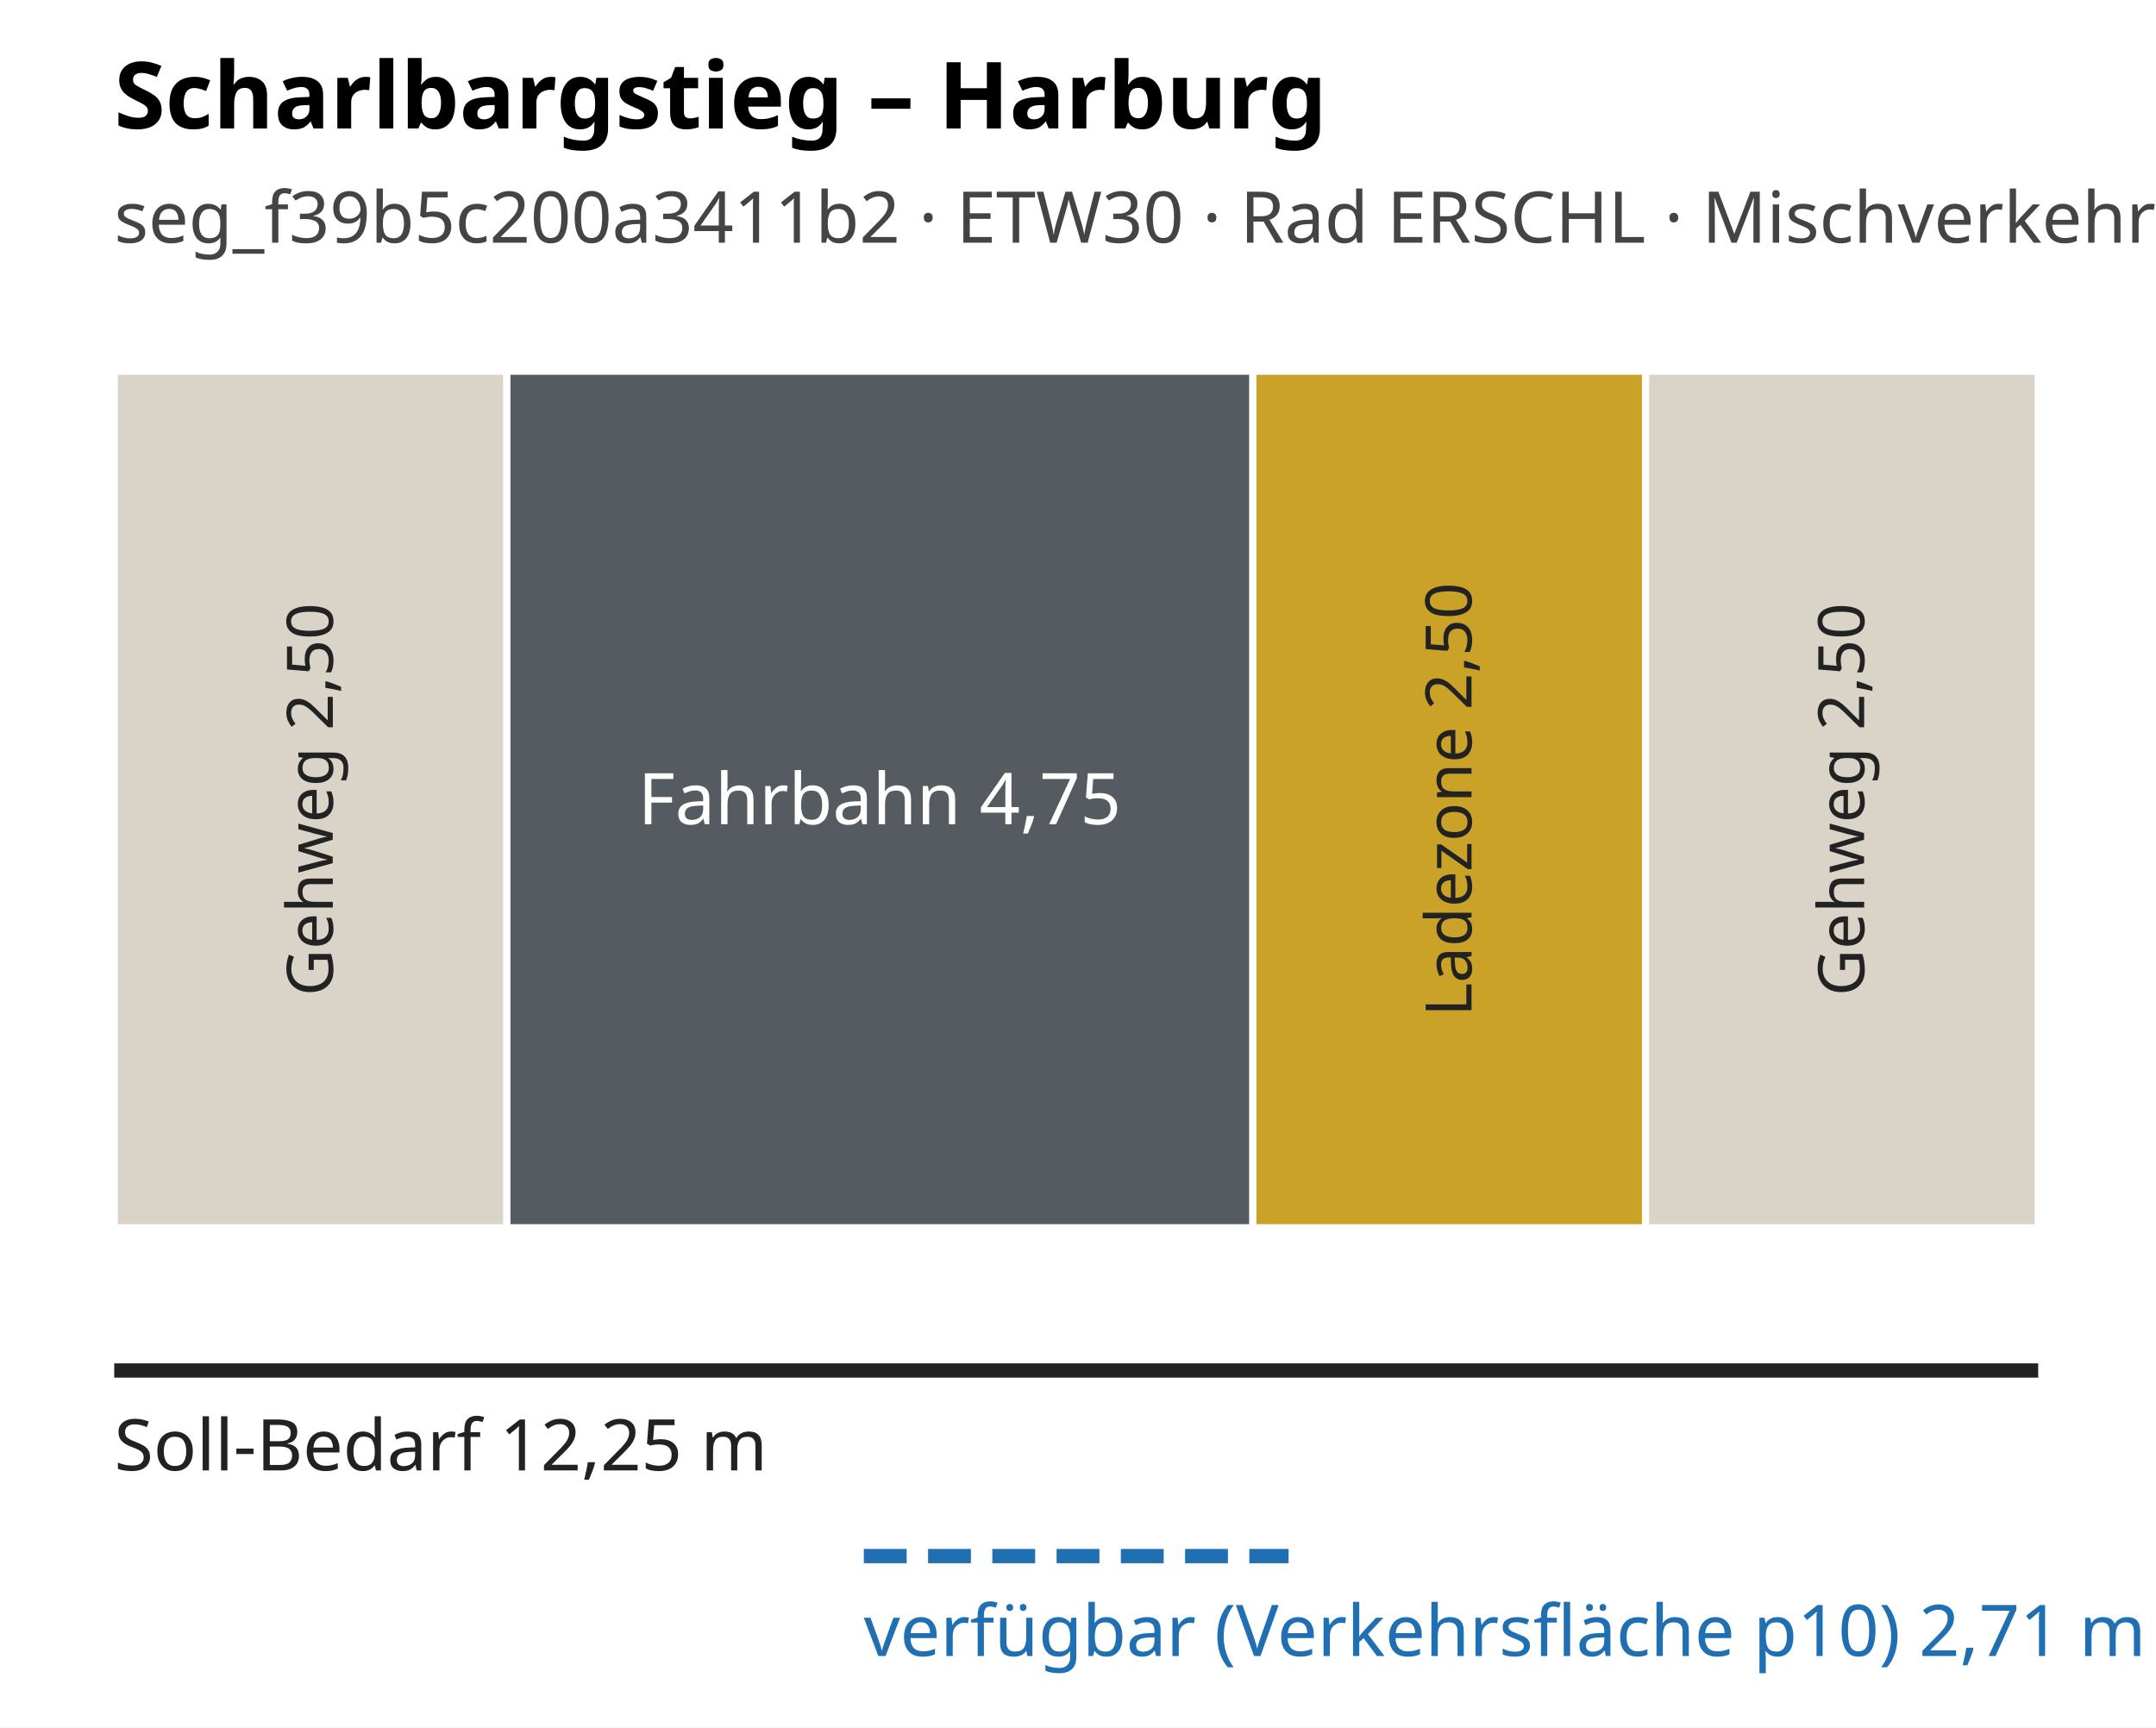
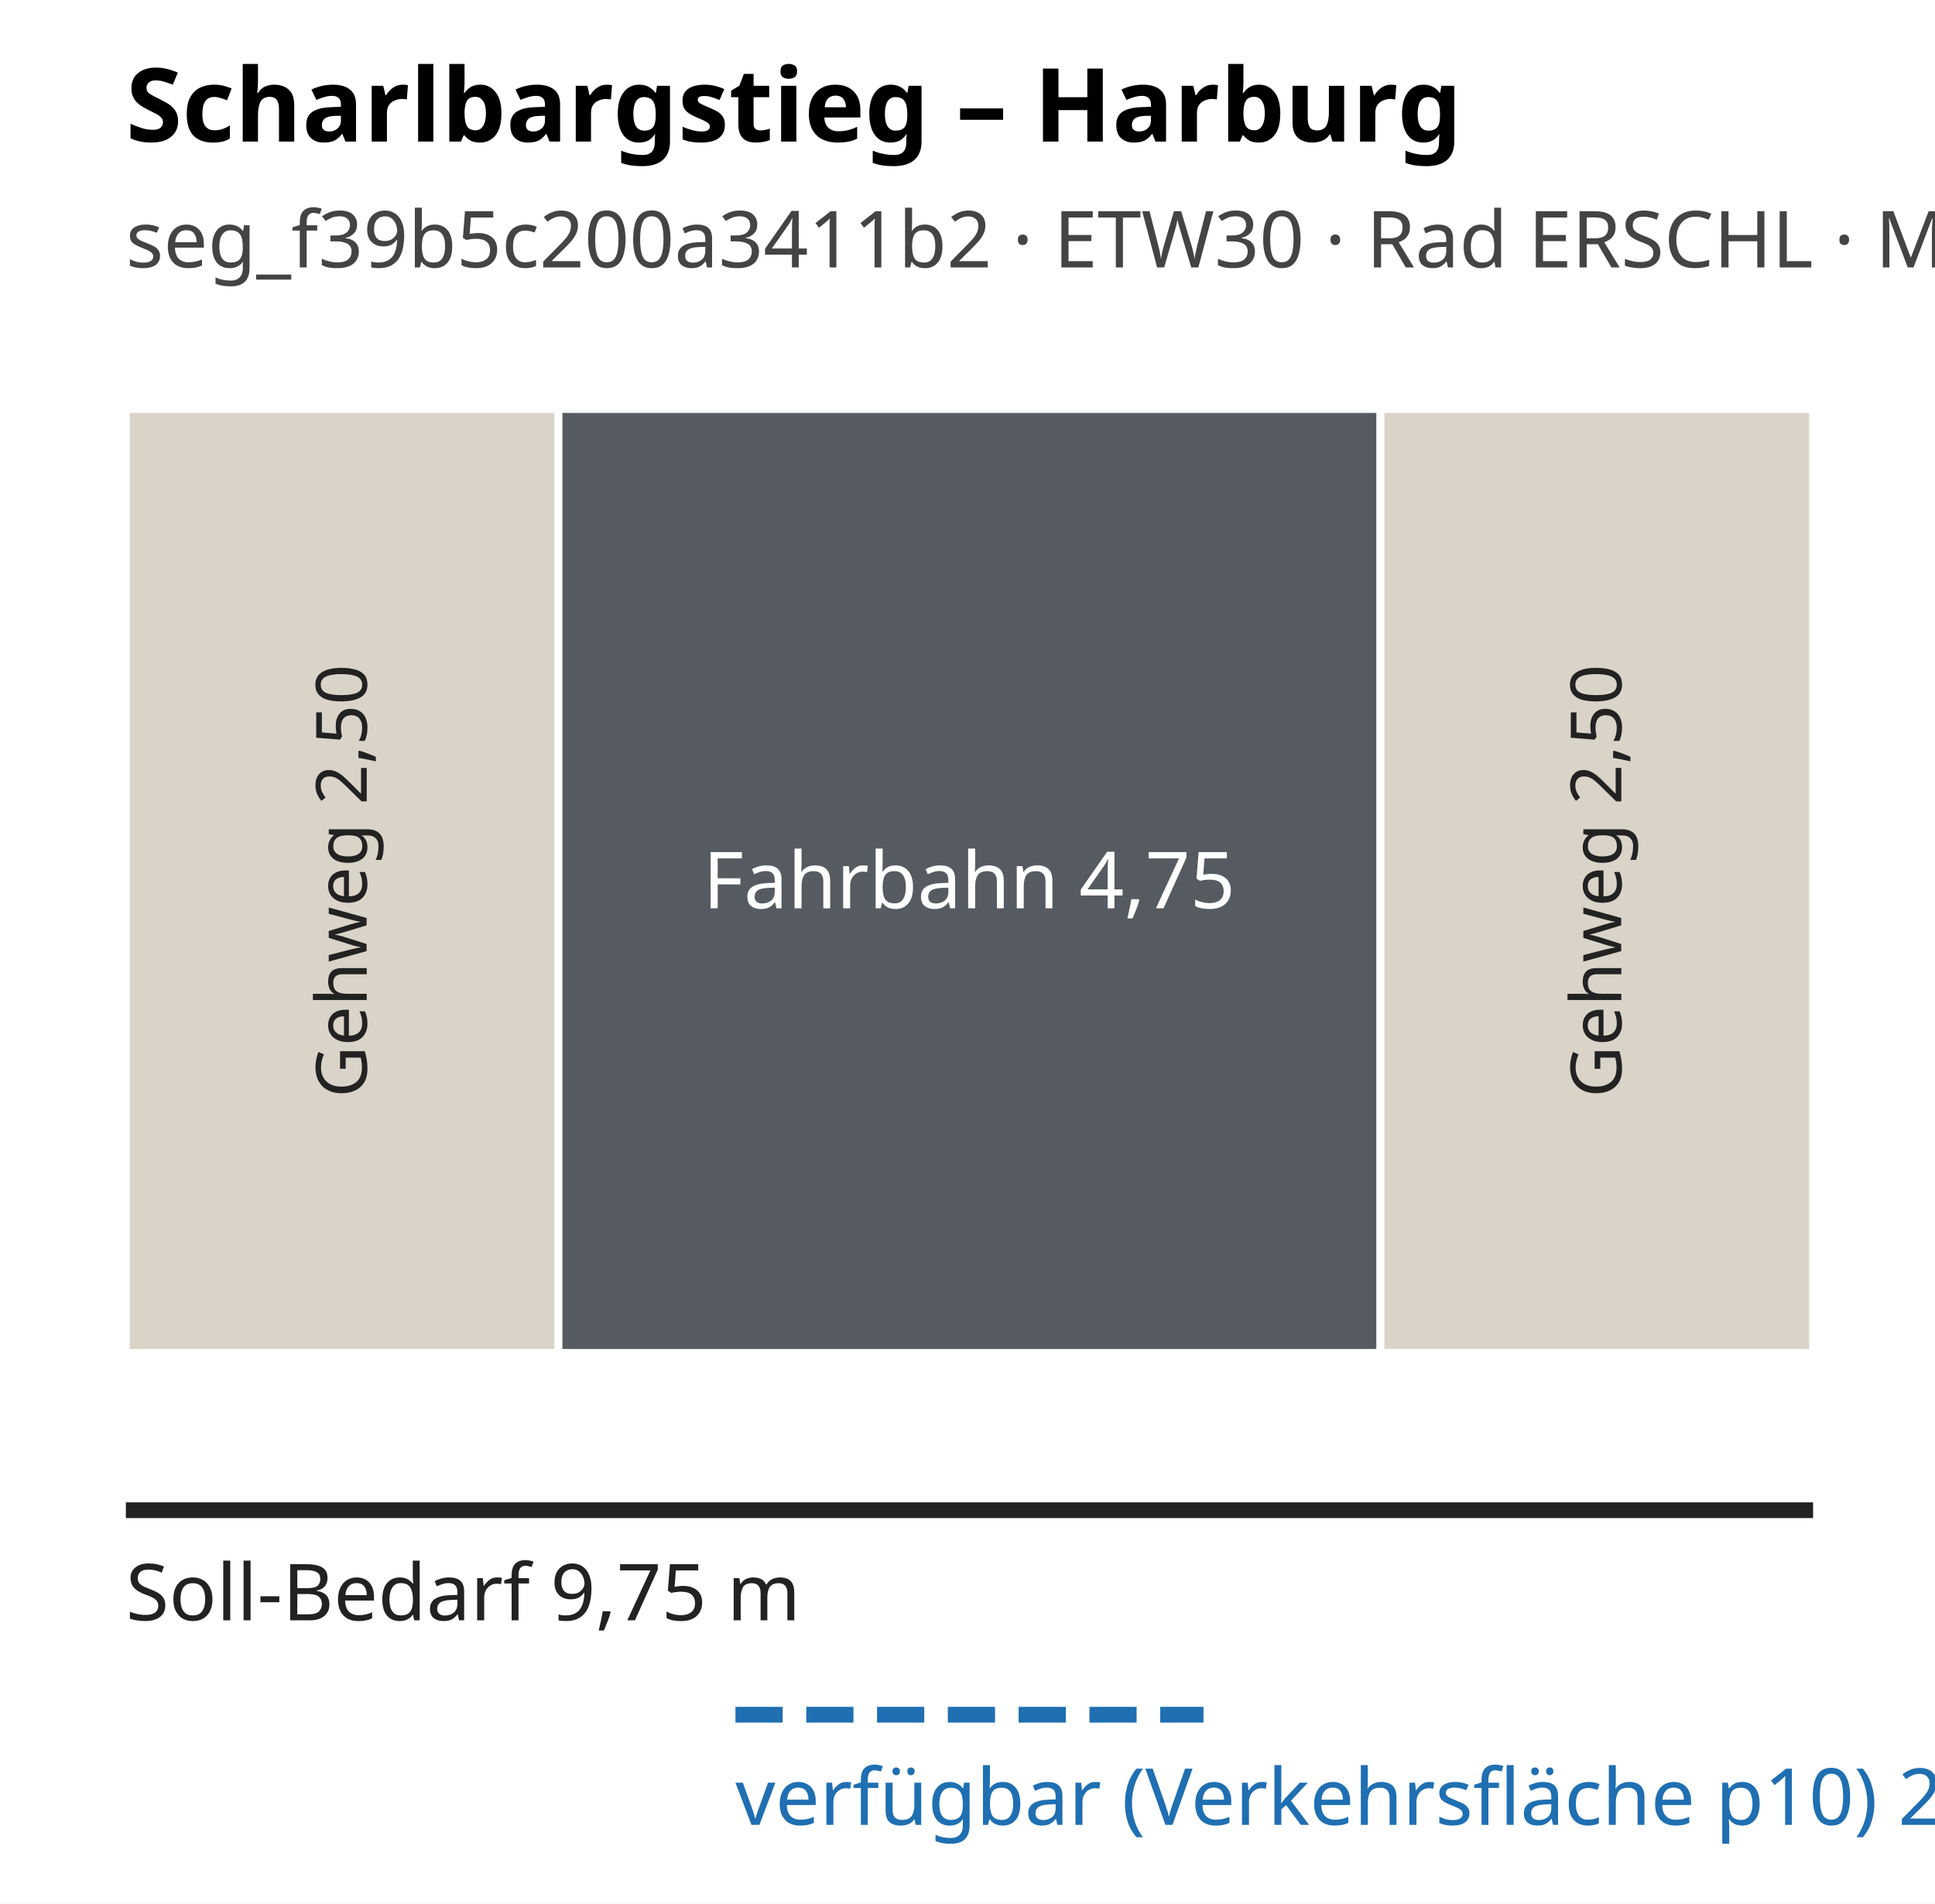
- <svg xmlns="http://www.w3.org/2000/svg" width="302" height="242" viewBox="0 0 302 242" font-family="sans-serif" font-size="10">
-   <rect x="0" y="0" width="302" height="242" fill="#ffffff" />
+ <svg xmlns="http://www.w3.org/2000/svg" width="246" height="242" viewBox="0 0 246 242" font-family="sans-serif" font-size="10">
+   <rect x="0" y="0" width="246" height="242" fill="#ffffff" />
  <text x="16.0" y="18" font-size="13" font-weight="bold">Scharlbargstieg – Harburg</text>
-   <text x="16.0" y="34" fill="#444">seg_f39b5c200a3411b2 · ETW30 · Rad ERSCHL · Mischverkehr · passt nicht · Abbau D4|D6</text>
+   <text x="16.0" y="34" fill="#444">seg_f39b5c200a3411b2 · ETW30 · Rad ERSCHL · Mischverkehr · passt nicht · Abbau D1|D4|D6</text>
  <rect x="16.0" y="52.0" width="55.0" height="120.0" fill="#d9d4c7" stroke="#ffffff" stroke-width="1" data-element="sidewalk" data-width-m="2.50" />
  <text transform="translate(43.5,112.0) rotate(-90)" text-anchor="middle" dominant-baseline="middle" fill="#222" font-size="9">Gehweg 2,50</text>
  <rect x="71.0" y="52.0" width="104.5" height="120.0" fill="#555b61" stroke="#ffffff" stroke-width="1" data-element="carriageway" data-width-m="4.75" />
  <text x="123.2" y="112.0" text-anchor="middle" dominant-baseline="middle" fill="#ffffff">Fahrbahn 4,75</text>
-   <rect x="175.5" y="52.0" width="55.0" height="120.0" fill="#c9a227" stroke="#ffffff" stroke-width="1" data-element="loading_zone" data-width-m="2.50" />
-   <text transform="translate(203.0,112.0) rotate(-90)" text-anchor="middle" dominant-baseline="middle" fill="#222" font-size="9">Ladezone 2,50</text>
-   <rect x="230.5" y="52.0" width="55.0" height="120.0" fill="#d9d4c7" stroke="#ffffff" stroke-width="1" data-element="sidewalk" data-width-m="2.50" />
-   <text transform="translate(258.0,112.0) rotate(-90)" text-anchor="middle" dominant-baseline="middle" fill="#222" font-size="9">Gehweg 2,50</text>
-   <text x="16.0" y="206.0" fill="#222">Soll-Bedarf 12,25 m</text>
-   <line x1="16.0" y1="192.0" x2="285.5" y2="192.0" stroke="#222" stroke-width="2" />
-   <line x1="121.0" y1="218.0" x2="180.5" y2="218.0" stroke="#1f6fb2" stroke-width="2" stroke-dasharray="6 3" />
-   <text x="121.0" y="232.0" fill="#1f6fb2">verfügbar (Verkehrsfläche p10) 2,71 m</text>
+   <rect x="175.5" y="52.0" width="55.0" height="120.0" fill="#d9d4c7" stroke="#ffffff" stroke-width="1" data-element="sidewalk" data-width-m="2.50" />
+   <text transform="translate(203.0,112.0) rotate(-90)" text-anchor="middle" dominant-baseline="middle" fill="#222" font-size="9">Gehweg 2,50</text>
+   <text x="16.0" y="206.0" fill="#222">Soll-Bedarf 9,75 m</text>
+   <line x1="16.0" y1="192.0" x2="230.5" y2="192.0" stroke="#222" stroke-width="2" />
+   <line x1="93.5" y1="218.0" x2="153.0" y2="218.0" stroke="#1f6fb2" stroke-width="2" stroke-dasharray="6 3" />
+   <text x="93.5" y="232.0" fill="#1f6fb2">verfügbar (Verkehrsfläche p10) 2,71 m</text>
</svg>
